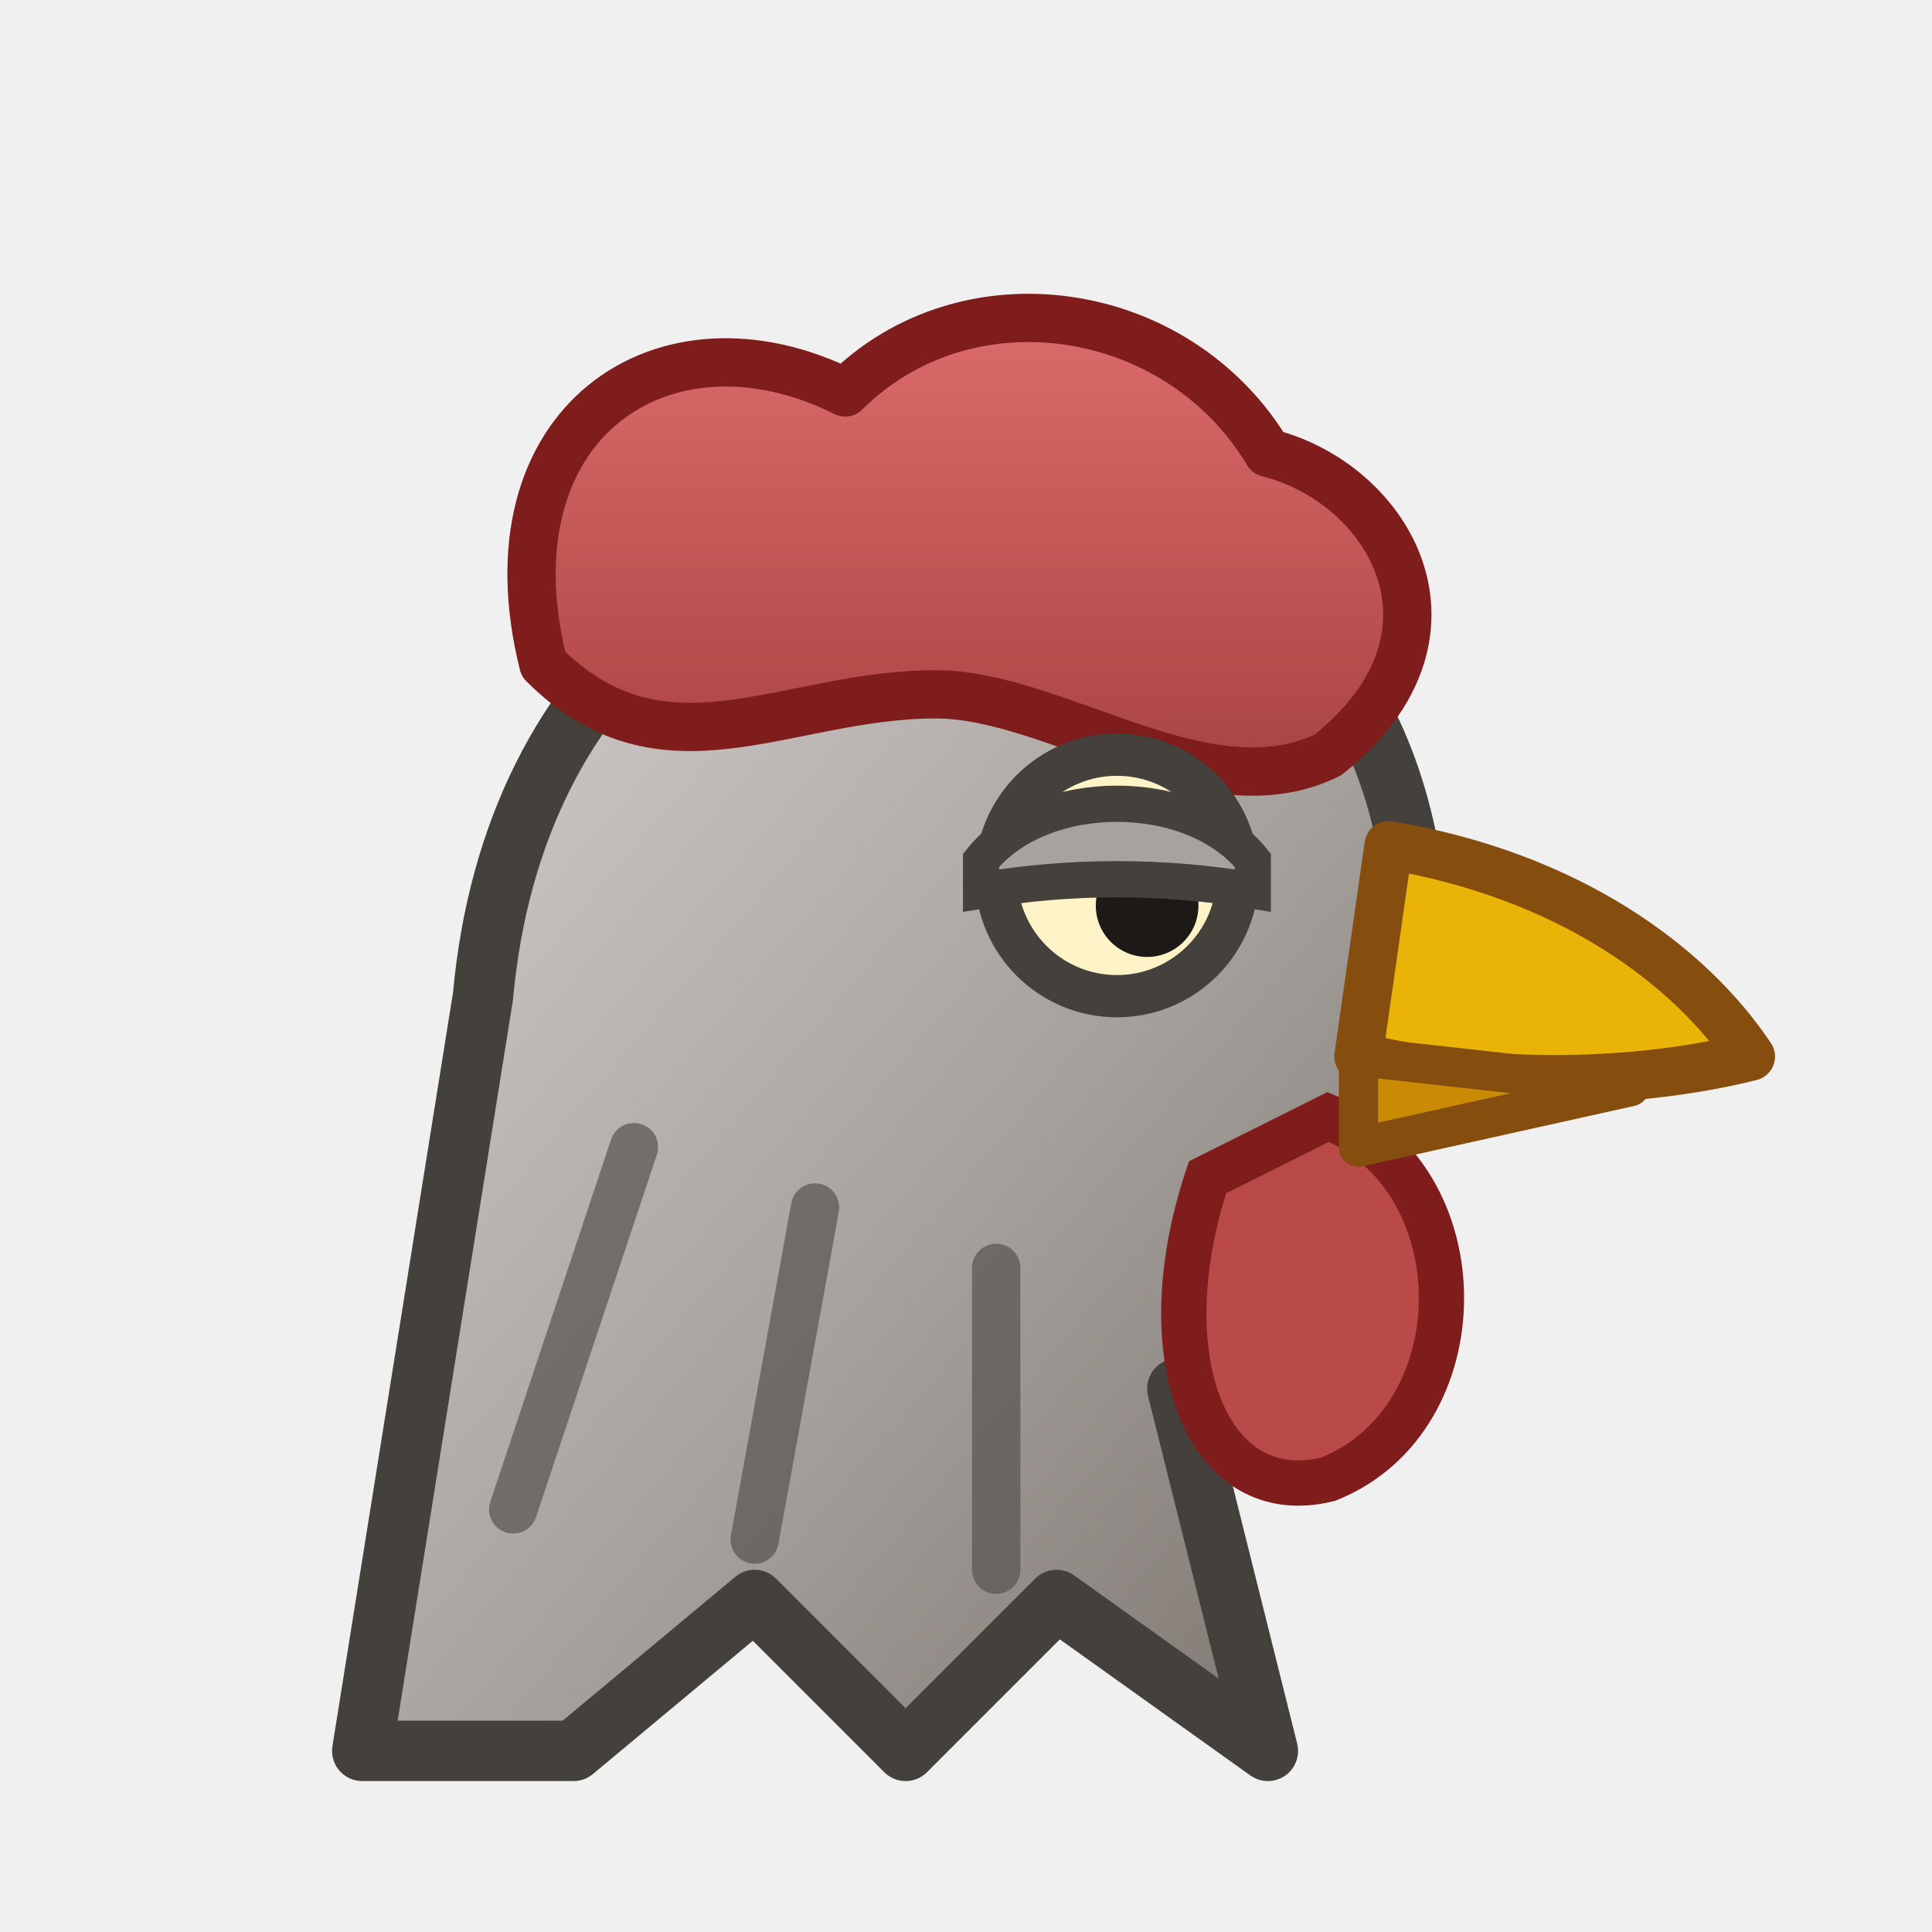
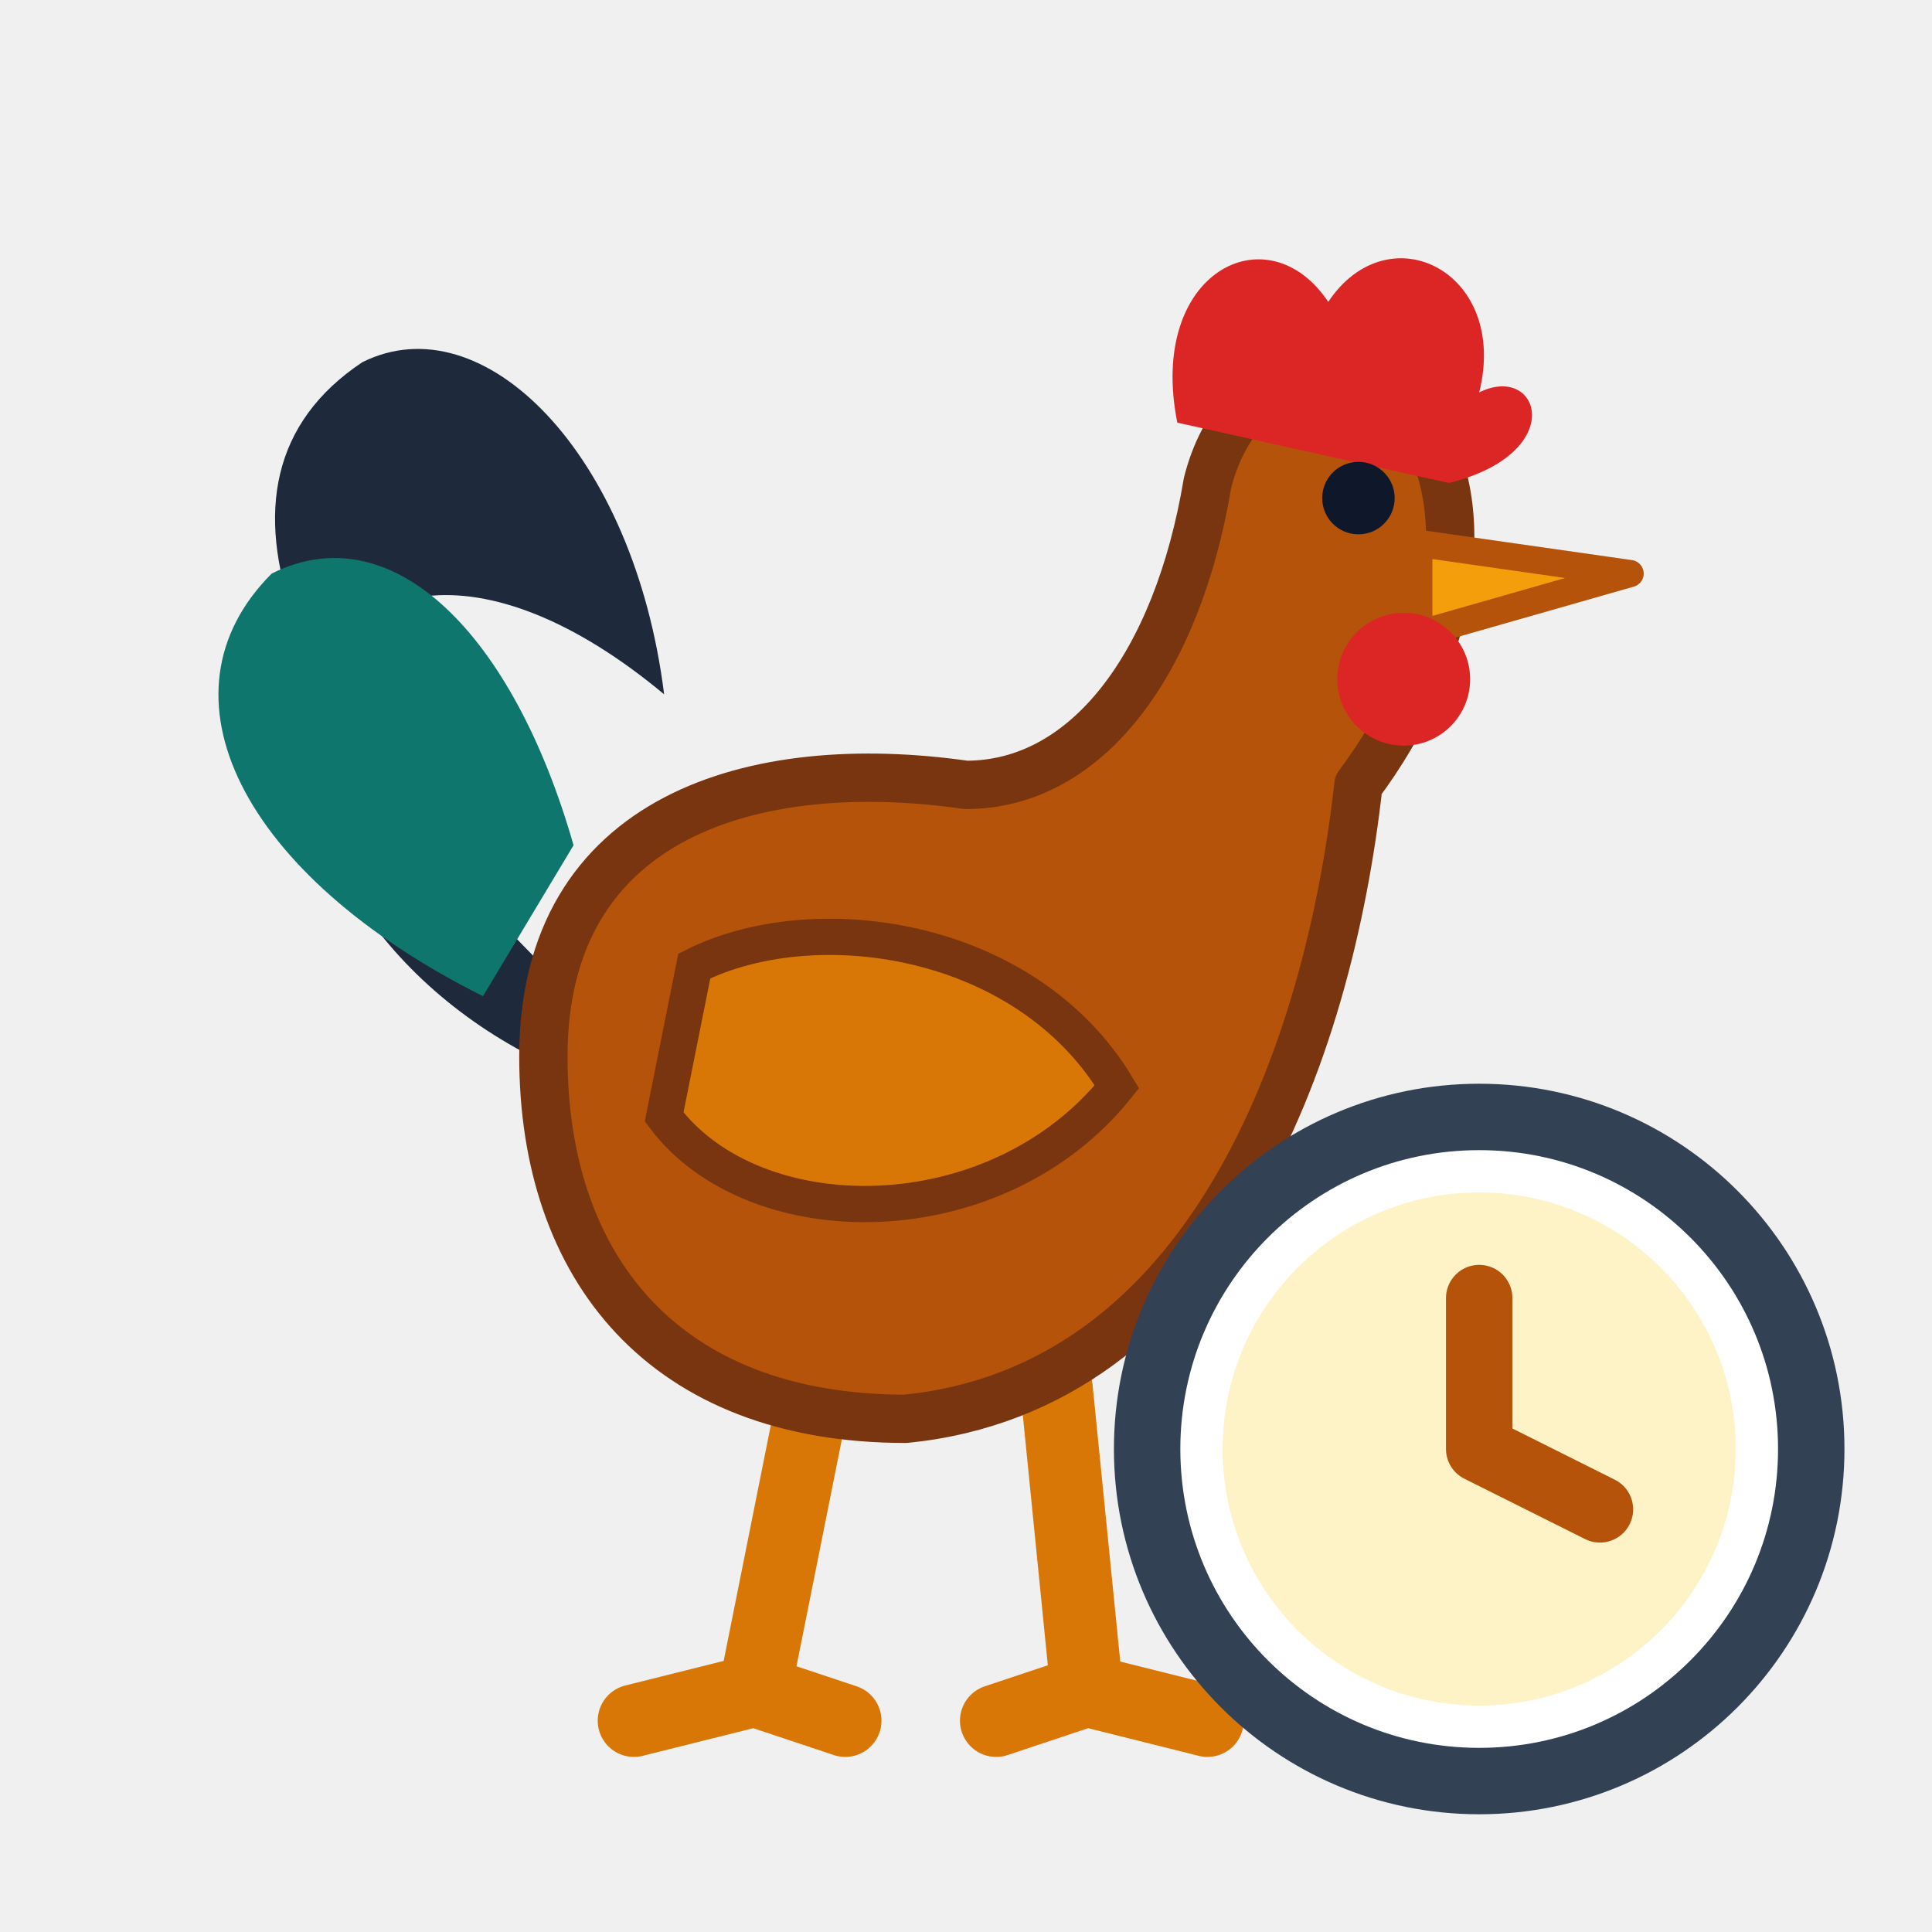
<svg xmlns="http://www.w3.org/2000/svg" viewBox="0 0 64 64">
-   <defs>
-     <linearGradient id="rooster_neck" x1="0" y1="0" x2="1" y2="1">
-       <stop offset="0%" stop-color="#D6D3D1" />
-       <stop offset="55%" stop-color="#A8A29E" />
-       <stop offset="100%" stop-color="#78716C" />
-     </linearGradient>
-     <linearGradient id="droop_comb" x1="0" y1="0" x2="0" y2="1">
-       <stop offset="0%" stop-color="#DC6B6B" />
-       <stop offset="100%" stop-color="#A94442" />
-     </linearGradient>
-   </defs>
-   <path d="M12 58 L16 33 C17 22 25 16 35 17 C43 18 47 24 47 32 C47 38 44 43 39 46 L42 58 L35 53 L30 58 L25 53 L19 58 Z" fill="url(#rooster_neck)" stroke="#44403C" stroke-width="2" stroke-linejoin="round" />
-   <path d="M21 38 L17 50 M27 40 L25 51 M33 42 L33 52" stroke="#57534E" stroke-width="1.6" stroke-linecap="round" opacity="0.7" />
-   <path d="M18 22 C16 14 22 10 28 13 C32 9 39 10 42 15 C46 16 49 21 44 25 C40 27 35 23 31 23 C26 23 22 26 18 22 Z" fill="url(#droop_comb)" stroke="#7F1D1D" stroke-width="1.6" stroke-linejoin="round" />
-   <path d="M44 37 C49 39 49 47 44 49 C40 50 38 45 40 39 Z" fill="#B94A48" stroke="#7F1D1D" stroke-width="1.5" />
-   <path d="M46 28 C52 29 56 32 58 35 C54 36 49 36 45 35 Z" fill="#EAB308" stroke="#854D0E" stroke-width="1.6" stroke-linejoin="round" />
-   <path d="M45 35 L54 36 L45 38 Z" fill="#CA8A04" stroke="#854D0E" stroke-width="1.3" stroke-linejoin="round" />
-   <circle cx="37" cy="29" r="4" fill="#FEF3C7" stroke="#44403C" stroke-width="1.4" />
-   <circle cx="38" cy="30" r="1.7" fill="#1C1917" />
-   <path d="M32.5 28.5 C34.5 26 39.5 26 41.5 28.5 L41.5 29.5 C38.5 29 35.5 29 32.5 29.5 Z" fill="#A8A29E" stroke="#44403C" stroke-width="1.2" />
+   <path d="M18 32 C10 24 6 16 12 12 C16 10 21 15 22 23 C16 18 11 19 10 24 C10 29 14 34 20 36 Z" fill="#1E293B" />
+   <path d="M16 33 C8 29 5 23 9 19 C13 17 17 21 19 28 Z" fill="#0F766E" />
+   <path d="M27 46 L25 56 M25 56 L21 57 M25 56 L28 57 M35 46 L36 56 M36 56 L33 57 M36 56 L40 57" stroke="#D97706" stroke-width="2.4" stroke-linecap="round" stroke-linejoin="round" fill="none" />
+   <path d="M18 35 C18 27 25 25 32 26 C36 26 39 22 40 16 C41 12 45 11 47 14 C49 17 48 22 45 26 C44 35 40 46 30 47 C22 47 18 42 18 35 Z" fill="#B45309" stroke="#78350F" stroke-width="1.6" stroke-linejoin="round" />
+   <path d="M23 32 C27 30 34 31 37 36 C33 41 25 41 22 37 Z" fill="#D97706" stroke="#78350F" stroke-width="1.2" />
+   <path d="M39 14 C38 9 42 7 44 10 C46 7 50 9 49 13 C51 12 52 15 48 16 Z" fill="#DC2626" />
+   <path d="M47 18 L54 19 L47 21 Z" fill="#F59E0B" stroke="#B45309" stroke-width="0.9" stroke-linejoin="round" />
+   <circle cx="46.5" cy="22.5" r="2.2" fill="#DC2626" />
+   <circle cx="45" cy="16.5" r="1.2" fill="#0F172A" />
+   <circle cx="49" cy="48" r="11" fill="#FFFFFF" stroke="#334155" stroke-width="2.2" />
+   <circle cx="49" cy="48" r="8.5" fill="#FEF3C7" />
+   <path d="M49 43 L49 48 L53 50" stroke="#B45309" stroke-width="2.2" stroke-linecap="round" stroke-linejoin="round" fill="none" />
</svg>
